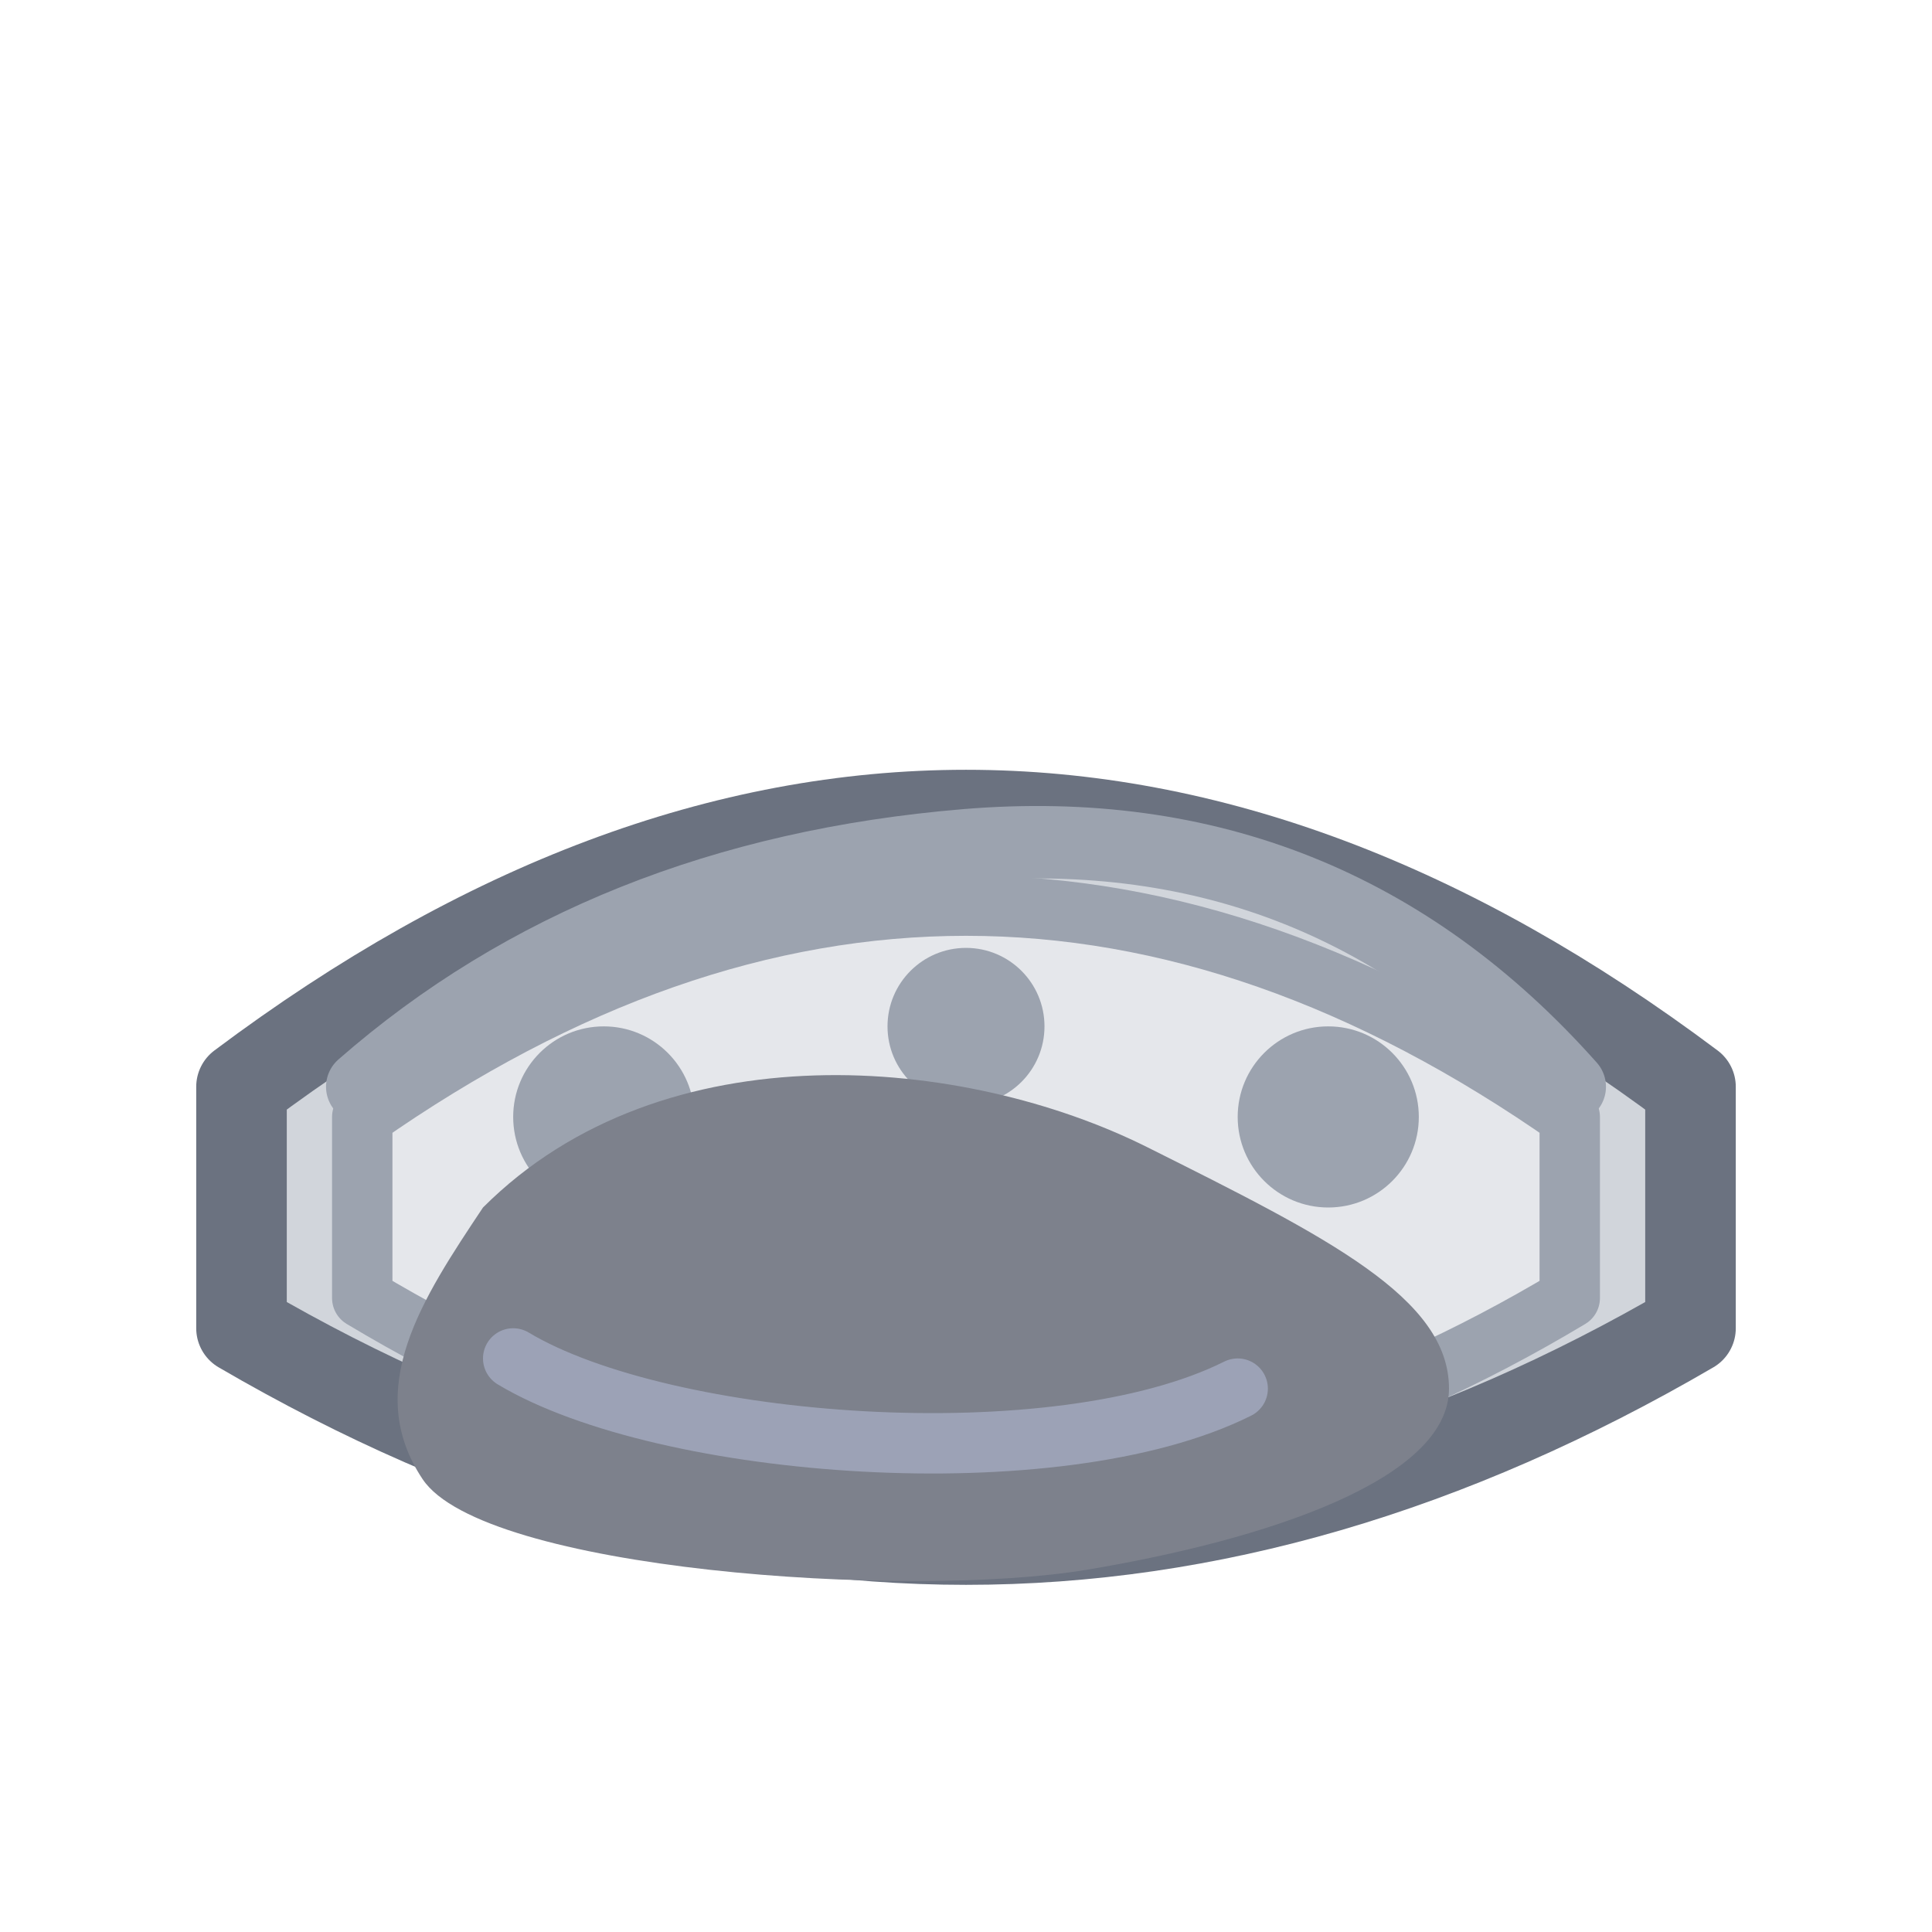
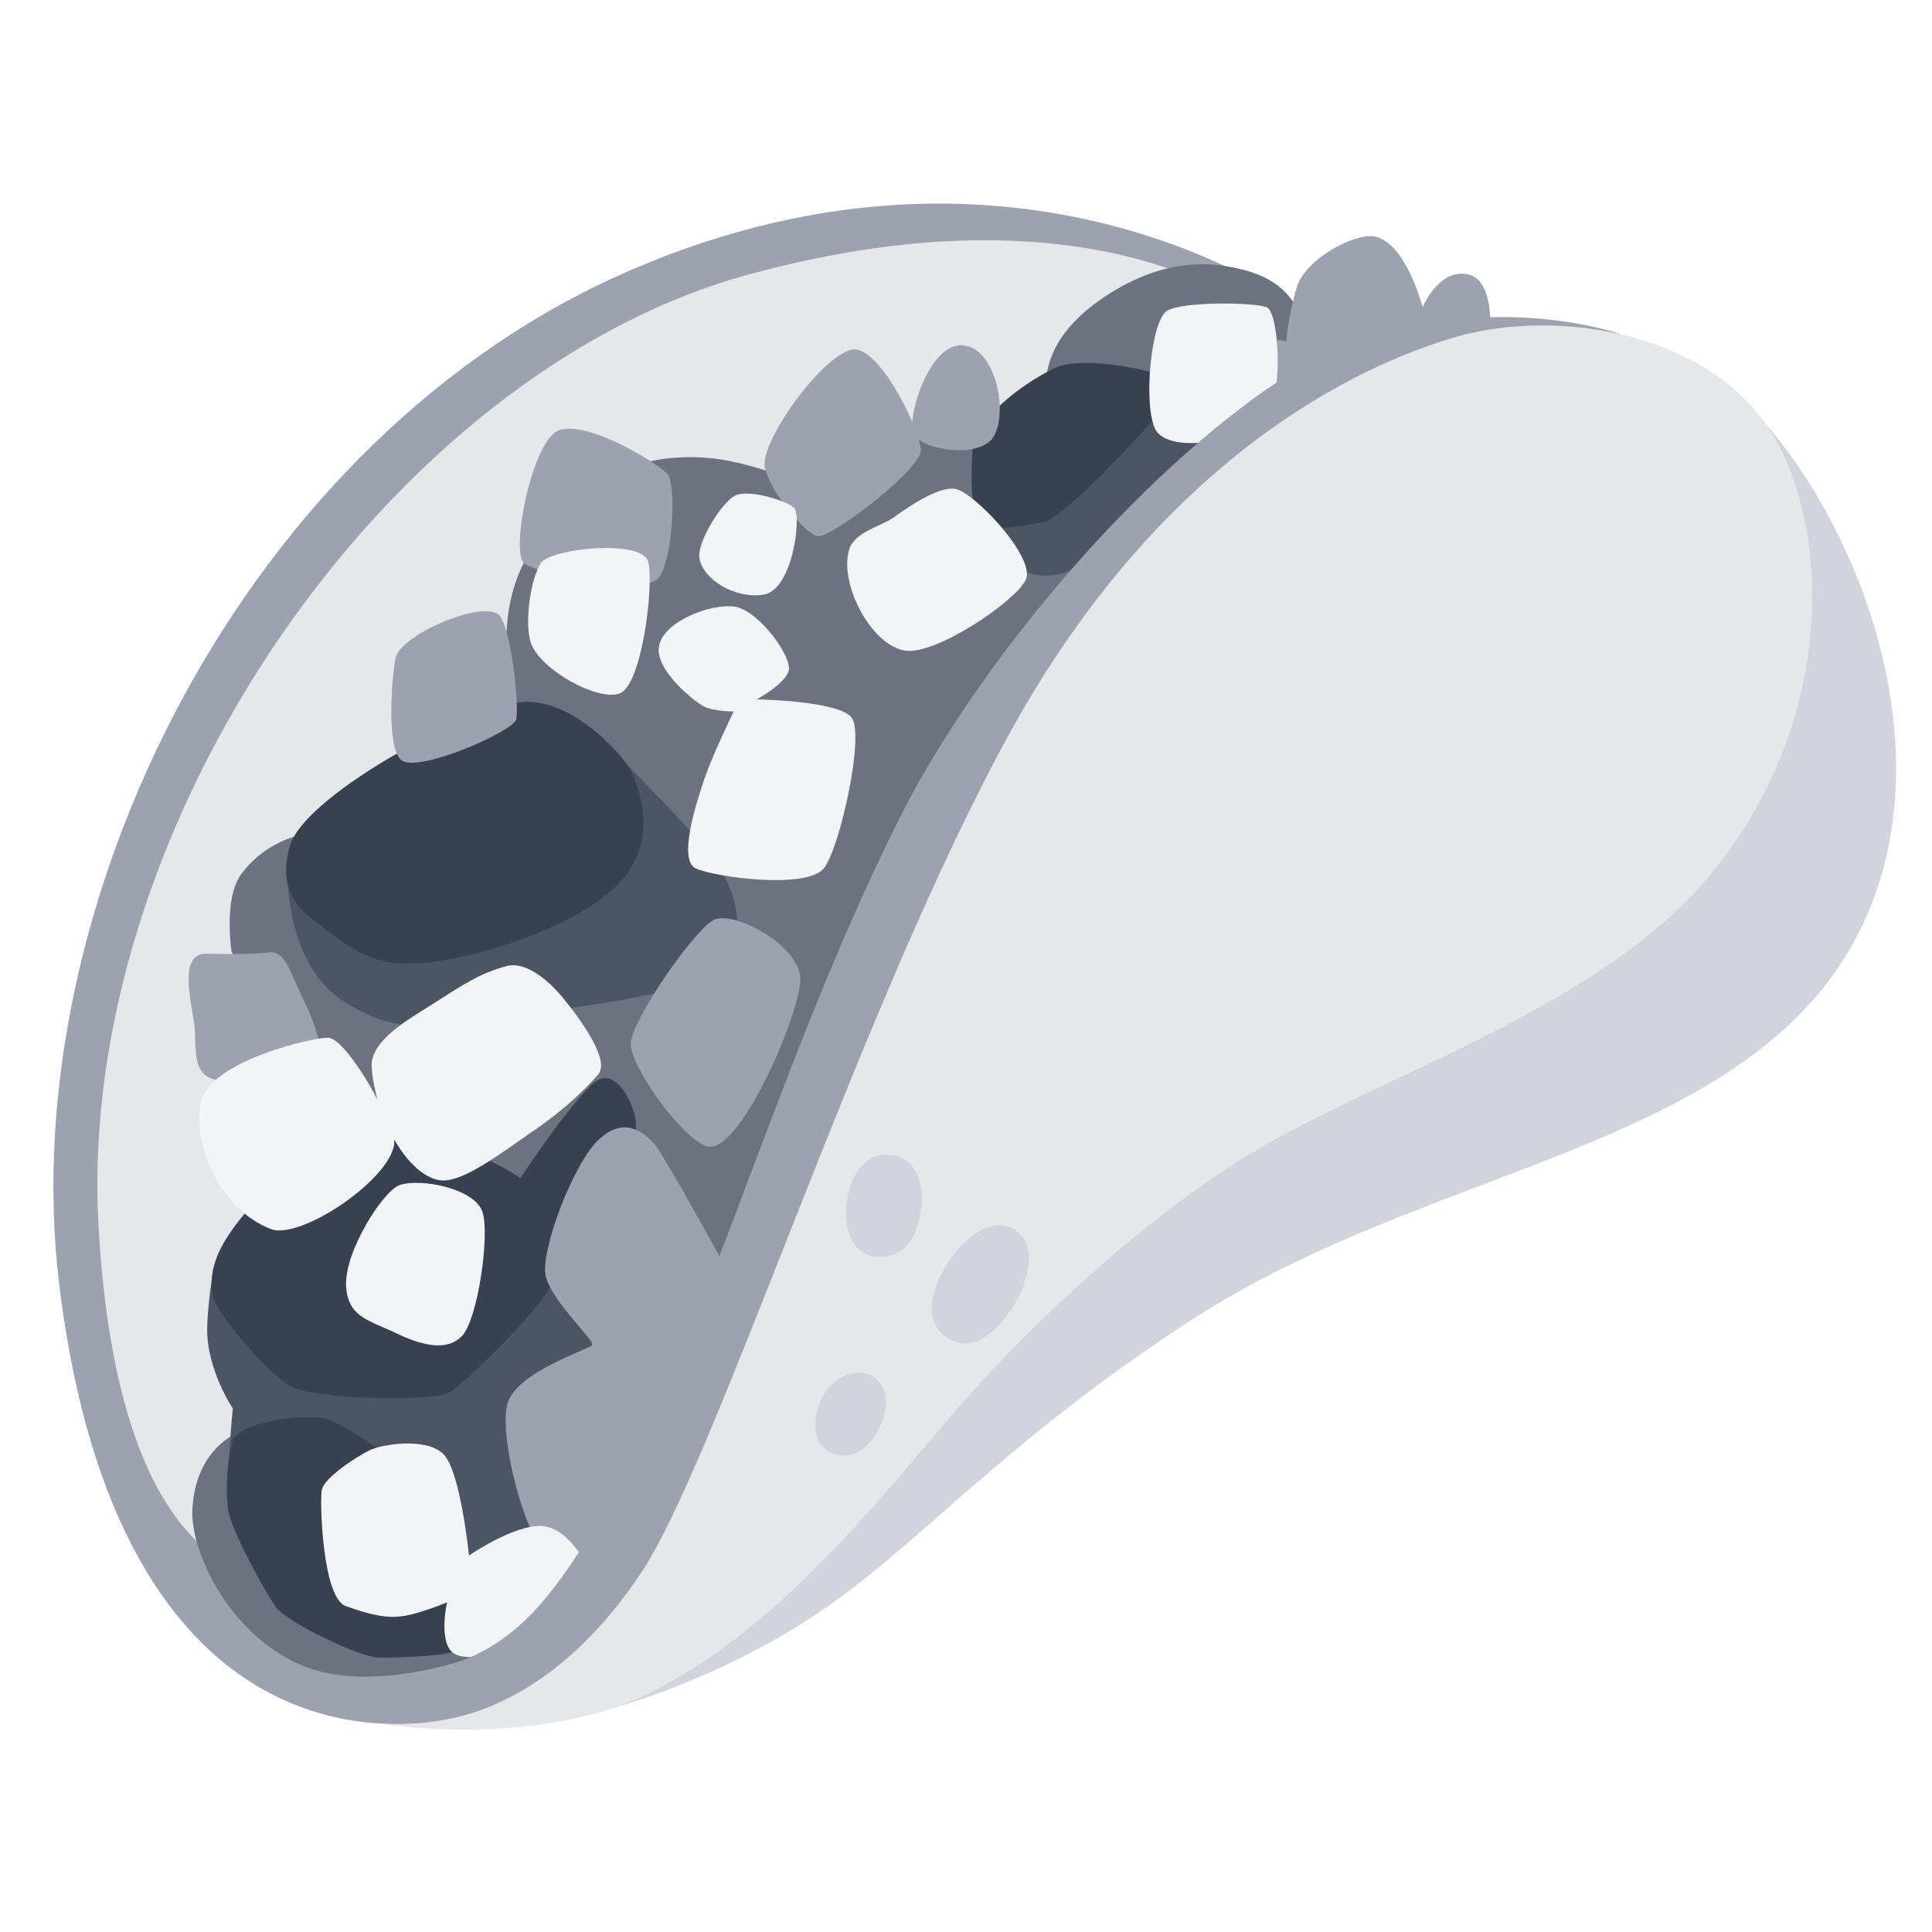
- <svg xmlns="http://www.w3.org/2000/svg" viewBox="0 0 64 64">
-   <path d="M8 36q24-18 48 0v8q-24 14-48 0z" fill="#d1d5db" stroke="#6b7280" stroke-width="3" stroke-linejoin="round" />
-   <path d="M12 37q20-14 40 0v6q-20 12-40 0z" fill="#e5e7eb" stroke="#9ca3af" stroke-width="2" stroke-linejoin="round" />
-   <path d="M12 36q8-7 20-8t20 8" fill="none" stroke="#9ca3af" stroke-width="2.4" stroke-linecap="round" />
-   <circle cx="20" cy="37" r="3" fill="#9ca3af" />
-   <circle cx="32" cy="34" r="2.6" fill="#9ca3af" />
-   <circle cx="44" cy="37" r="3" fill="#9ca3af" />
-   <path d="M16 40c6-6 16-5 22-2s10 5 10 8-6 5-12 6-20 0-22-3 0-6 2-9z" fill="#7d818c" />
-   <path d="M17 45c5 3 18 4 24 1" fill="none" stroke="#cbd5f5" stroke-width="2" stroke-linecap="round" opacity="0.4" />
+ <svg xmlns="http://www.w3.org/2000/svg" version="1.2" viewBox="0 0 800 800" width="800" height="800" role="img" aria-label="Taco icon grey">
+   <style>
+     .a{fill:#d1d5db}
+     .b{fill:#9ca3af}
+     .c{fill:#e5e7eb}
+     .d{fill:#6b7280}
+     .e{fill:#4b5563}
+     .f{fill:#374151}
+     .g{fill:#9ca3af}
+     .h{fill:#f3f4f6}
+     .i{fill:#d1d5db}
+   </style>
+   <path class="a" d="m278.5 662.6l-25.2 44.8c0 0 42.6-11 84.6-38.9 42-27.9 77-71.1 156.2-122.4 87.5-56.6 198.2-67.5 255.3-130.5 44.9-49.5 42.6-118.7 19.8-176-25.1-62.8-61.9-86.2-61.9-86.2z" />
+   <path class="b" d="m601.3 203.4c4.7-3.5-65.2-76.9-65.2-76.9 0 0-113.1-83.9-273.9-15.1-160.8 68.7-256.4 263.4-237.8 419.5 16.6 138.5 79.8 185.9 146.7 182.9 103.7-4.7 155.6-73.5 155.6-73.5z" />
+   <path class="c" d="m525.4 132.9c0 0-66.3-60-215.5-19.2-149.1 40.8-278.5 228.4-269.1 393.9 9 161 80.4 145.7 80.4 145.7 0 0 202.7-318.1 208.6-322.8 5.8-4.7 195.6-197.6 195.6-197.6z" />
+   <path class="d" d="m196.4 686c0 0-41.8 15.8-71.2 3.7-29.3-12.1-46.9-46.6-45.5-65.7 2.3-30.1 26.3-33.4 26.3-33.4l44-81.3-54.1-115.2c0 0-3.5-22.2 4.1-32.3 7.6-10.1 17.7-15.2 30.8-17.7 13.1-2.5 82.9-48.5 82.9-48.5 0 0-13.7-42.5 9-71.8 22.8-29.3 44.5-32.3 44.5-32.3 0 0 15.7-4.6 35.4-0.5 19.6 4.1 29.3 10.1 29.3 10.1l35.3-23.2 58.2-4.1c0 0 6.5-12.1 7.5-16.2 1-4 1-20 26.8-36.2 25.8-16.2 45.4-11.8 52.5-10.3 13 2.7 22.1 8.9 26 19.4 5.5 15-4.7 71.1-4.7 71.1l-274.7 428z" />
+   <path class="e" d="m199.6 341.8l-80.5 20.6c0 0-0.7 36.9 23.1 52.2 23.7 15.3 40.1 10.6 76.5 5.3 36.4-5.3 75.4-9.5 83.3-24.8 7.9-15.4 0-32.7-12.1-46.5-12.1-13.7-32.9-34.6-32.9-34.6z" />
+   <path class="e" d="m101 532.8l-12.8-7.2c0.1 0-2.3 15.1-2.4 24.1-0.4 17.2 10.6 33.5 10.6 33.5 0 0-3.5 35.5-1.3 41.3 2.1 5.8 104 24.9 104 24.9l33.3-11.1 31.6-108.7-87.1-9.5c0 0-74.3 10.1-75.9 12.7z" />
+   <path class="e" d="m446.1 188.1l-38.1 29.3c0 0 2.9 16.4 19.9 20.4 17 4 38.1-14.9 50.8-25.4 12.7-10.5 38.7-39.9 35.5-43.8-3.3-4-36.3-8-36.3-8z" />
+   <path class="f" d="m431.6 216.3c10.9-1.9 56.8-53.6 57.6-56.9 0.7-3.2-39.1-13.7-52.9-6.8-13.7 6.8-33 21-33.7 35.1-0.7 14.1-0.4 27.5 5.5 29.7 5.7 2.2 15.2 0.4 23.5-1.1z" />
+   <path class="f" d="m166.5 399c21.2 0.9 66.6-12.1 87.3-30.8 20.6-18.6 10.5-42.8 7.5-48.9-3-6.1-22.2-28.2-42.4-28.7-20.2-0.5-92.3 37.8-98.8 59.5-6.5 21.7 7.6 29.2 16.1 35.8 8.6 6.5 17.7 12.6 30.3 13.1z" />
+   <path class="f" d="m259.3 484.2c0 0 4.1-11.1 4.1-18.1 0-7.1-7.1-22.7-15.2-19.2-8 3.5-32.7 40.9-32.7 40.9 0 0-28.3-19.7-59-17.2-30.8 2.6-52.4 27.3-60.5 38.8-8.1 11.6-8.7 18.3-8.1 26 0.5 7.8 22.2 32 31.3 38.1 9.1 6.1 60.5 7.1 67 3 6.6-4.1 36.4-33.3 41.4-43.4 5.1-10 31.7-48.9 31.7-48.9z" />
+   <path class="f" d="m161.9 603.8c0 0-18.1-13.7-26.7-16.2-8.6-2.5-36.3 1-38.8 9.1-2.5 8.1-3 20.2-2 28.2 1 8.1 15.1 33.9 19.7 40.4 4.5 6.5 35.3 21.1 42.8 21.1 7.6 0 29.8-0.5 33.3-3.5 3.5-3 3.5-20.5-1-35.3-5.1-16.7-27.3-43.8-27.3-43.8z" />
+   <path class="g" d="m163.9 272.1c-1.3 4.5-4.5 37.8 2.5 42.8 7.1 5.1 46.4-12.1 47.4-17.1 1-5.1-1.5-34.3-6.5-42.4-5.1-8-40.4 6.6-43.4 16.7z" />
+   <path class="g" d="m231.6 178.1c-11.2 3.7-20.2 50-14.7 55 5.6 5 48.5 12.1 55 7 6.5-5 8.5-39.3 4.5-43.8-4-4.5-32.7-22.2-44.8-18.2z" />
+   <path class="g" d="m616.8 140.8c0 0 3-24.7-9-27.2-12.2-2.5-18.7 13.6-18.7 13.6 0 0-7.1-27.3-20.2-29.3-8.7-1.3-28.3 9.6-31.8 20.7-3.5 11.1-4.5 22.7-4.5 22.7 0 0-16.2-4.1-11.2 12.6 5.1 16.7 10.1 33.8 10.1 33.8 0 0 85.3-47.9 85.3-46.9z" />
+   <path class="g" d="m316.8 193.8c2.2 9.9 16.6 27.7 22.1 28.2 5.6 0.5 42.9-27.8 42.4-35.8-0.5-8.1-15.1-38.8-26.2-41.4-11.2-2.6-40.9 37.8-38.4 48.9z" />
+   <path class="g" d="m400.4 143.3c-15.1-4.1-25.2 30.2-22.2 36.3 3 6 22.7 10 31.2 3.5 8.6-6.6 4.8-36.2-9-39.9z" />
+   <path class="g" d="m292.6 474.6c13.3 4.5 38.8-54.9 38.8-69 0-14.2-27.8-28.8-35.8-24.7-8.1 4-34.4 41.8-34.4 51.4 0.1 9.6 20.8 38.8 31.4 42.3z" />
+   <path class="g" d="m304.7 532.6c0 0-29.3-53.9-33.8-59-4.6-5-12.6-11.6-23.2-1.5-10.6 10.2-24.2 46.4-21.7 56.5 2.5 10.2 20.2 26.3 19.2 28.3-1 2-32.3 11.1-35.3 25.2-3 14.1 7.5 53.9 15.6 59.5 8.1 5.5 27.3 0.5 27.3 0.5z" />
+   <path class="g" d="m85.3 394.9c-11.1 0-6.5 18.2-5 28.3 1.5 10-2 23.2 11.1 24.2 13.1 1 42.4-7.6 42.4-7.6 0 0-1-11.1-7.6-24.7-6.6-13.6-8.1-21.7-15.1-20.7-7.1 1-25.8 0.5-25.8 0.5z" />
+   <path class="h" d="m163 470.6c4.1 14.1-37.8 43.4-50.9 38.3-21.4-8.2-32.8-36.3-28.8-52.9 4.1-16.6 45.4-26.3 52.5-26.3 7 0 23.6 28.5 27.2 40.9z" />
+   <path class="h" d="m153.9 441.9c1.5 21.2 15.5 46.1 29.2 46.9 9.1 0.5 24.9-11.7 37.3-20.2 12.7-8.6 22.2-17.7 27.3-23.7 5.1-6.1-7.6-23.2-15.1-32.3-7.6-9-16.2-14.3-22.7-12.6-11.2 3-17.2 7.1-31.3 16.1-8.5 5.5-25.5 14.6-24.7 25.8z" />
+   <path class="h" d="m143.3 532.1c0.5 13.3 9.6 14.6 20.2 19.7 10.6 5.1 21.2 8.1 27.7 1.5 6.6-6.6 11.7-41.9 8.6-51.4-3-9.6-25.2-14.2-34.3-11.2-6.9 2.4-22.7 27.3-22.2 41.4z" />
+   <path class="h" d="m219.9 266.4c3.9 11 27.8 24.2 36.8 20.7 9.1-3.5 14.2-44.9 11.7-54.5-2.5-9.5-40.3-5.5-44.4 0.5-4.1 6-7.1 24.7-4.1 33.3z" />
+   <path class="h" d="m272.9 267.4c-2 9.9 14.7 23.2 18.7 25.2 4.1 2 12.2 2 12.2 2 0 0-8.1 16.6-11.7 26.7-3.5 10.1-11.6 34.8-4 38.3 7.5 3.5 46.8 9.1 53.4-0.5 6.6-9.5 16.6-54.9 11.1-62-5.5-7-39.3-7.5-39.3-7.5 0 0 10.6-5.6 13.1-11.2 2.6-5.5-12.1-25.6-22.1-27.2-10.2-1.4-29.4 6.1-31.4 16.2z" />
+   <path class="h" d="m289.6 231.1c1.3 8.6 14.6 17.1 26.7 15.1 12.1-2 15.6-32.8 12.6-35.8-3-3.1-19.2-8.1-24.7-5.1-5.6 3.1-15.6 19.2-14.6 25.8z" />
+   <path class="h" d="m351.6 227.6c-4.2 14.3 9.2 39.6 23.1 41.8 12.7 2 45.4-20.1 50-29.2 4.6-9.1-21.7-36.8-29.3-37.8-7.5-1-20.7 8.5-25.7 12.1-5 3.4-16.1 6-18.1 13.1z" />
+   <path class="h" d="m483.2 128.7c-6.7 4.1-10 40-4.6 49.4 5.6 9.6 36.3 6.1 46.9-8.5 5.6-7.7 4.1-40.3-1-42.4-5-2-34.7-2.5-41.3 1.5z" />
+   <path class="h" d="m243.9 650.6c0 0-5.7-14.8-16.7-18.2-11-3.5-33 11.7-33 11.7 0 0-3.5-34.9-10.6-42-7.2-7.2-26.2-3.9-30.7-1.5-4.6 2.2-19 11.3-19.7 16.6-0.8 5.4 0.4 44.4 9.9 47.8 9.5 3.4 16.6 5.3 23.8 4.2 7.2-1.1 18.2-5.7 18.2-5.7 0 0-3.4 15.2 1.9 20.4 5.3 5.3 23.9-0.3 25-1.1 1.2-0.8 31.9-32.2 31.9-32.2z" />
+   <path class="b" d="m225.7 706.6l-44.8-16.2c0 0 20.5-2 40.5-23.5 30.2-32.5 60.3-104.3 81-158.6 20.7-54.4 41.4-112.1 69.8-169 28.5-56.9 86.4-129.7 146.6-174.1 74.1-54.6 152-26.9 152-26.9l-20.1 175.2-347.4 354.3z" />
+   <path class="c" d="m705.3 365.6c51.2-58.7 54.3-136.1 31.6-180.5-24.1-47.5-91.3-57.8-133.6-45.7-42 12-122.4 50.8-184.5 162.9-62.1 112.1-122.2 302.7-153.4 349.1-21.4 32-44.4 48.1-63.9 55.8-23.4 9.3-46.7 6.2-46.7 6.2 0 0 69.3 12.2 118.4-14.5 49.1-26.8 82.7-67.9 121.6-113.8 15.8-18.7 64.8-70.7 118.1-104.4 53.2-33.7 145-60.8 192.4-115.1z" />
+   <path class="i" d="m363.1 520.4c13.3 0.7 17-10.5 18.3-19.7 1.4-9.2-1.3-21.1-12.3-22.5-8.7-1.1-16.1 5.1-18.4 18.8-2.1 12.3 2.7 22.9 12.4 23.4z" />
+   <path class="i" d="m360.8 569.6c-7.4-4-17 1.8-20.7 9.6-3.7 7.8-3.7 18.4 3.2 22 6.9 3.7 15.4 0.9 20.7-9.6 4.6-9.2 3.7-18.4-3.2-22z" />
+   <path class="i" d="m392.9 554.4c-11.9-7.4-6.8-21.6 0-32.1 6.9-10.6 18.4-18.9 27.6-12.9 9.2 6 5.5 20.7-0.4 30.7-4.8 8.2-16 21.2-27.2 14.3z" />
</svg>
